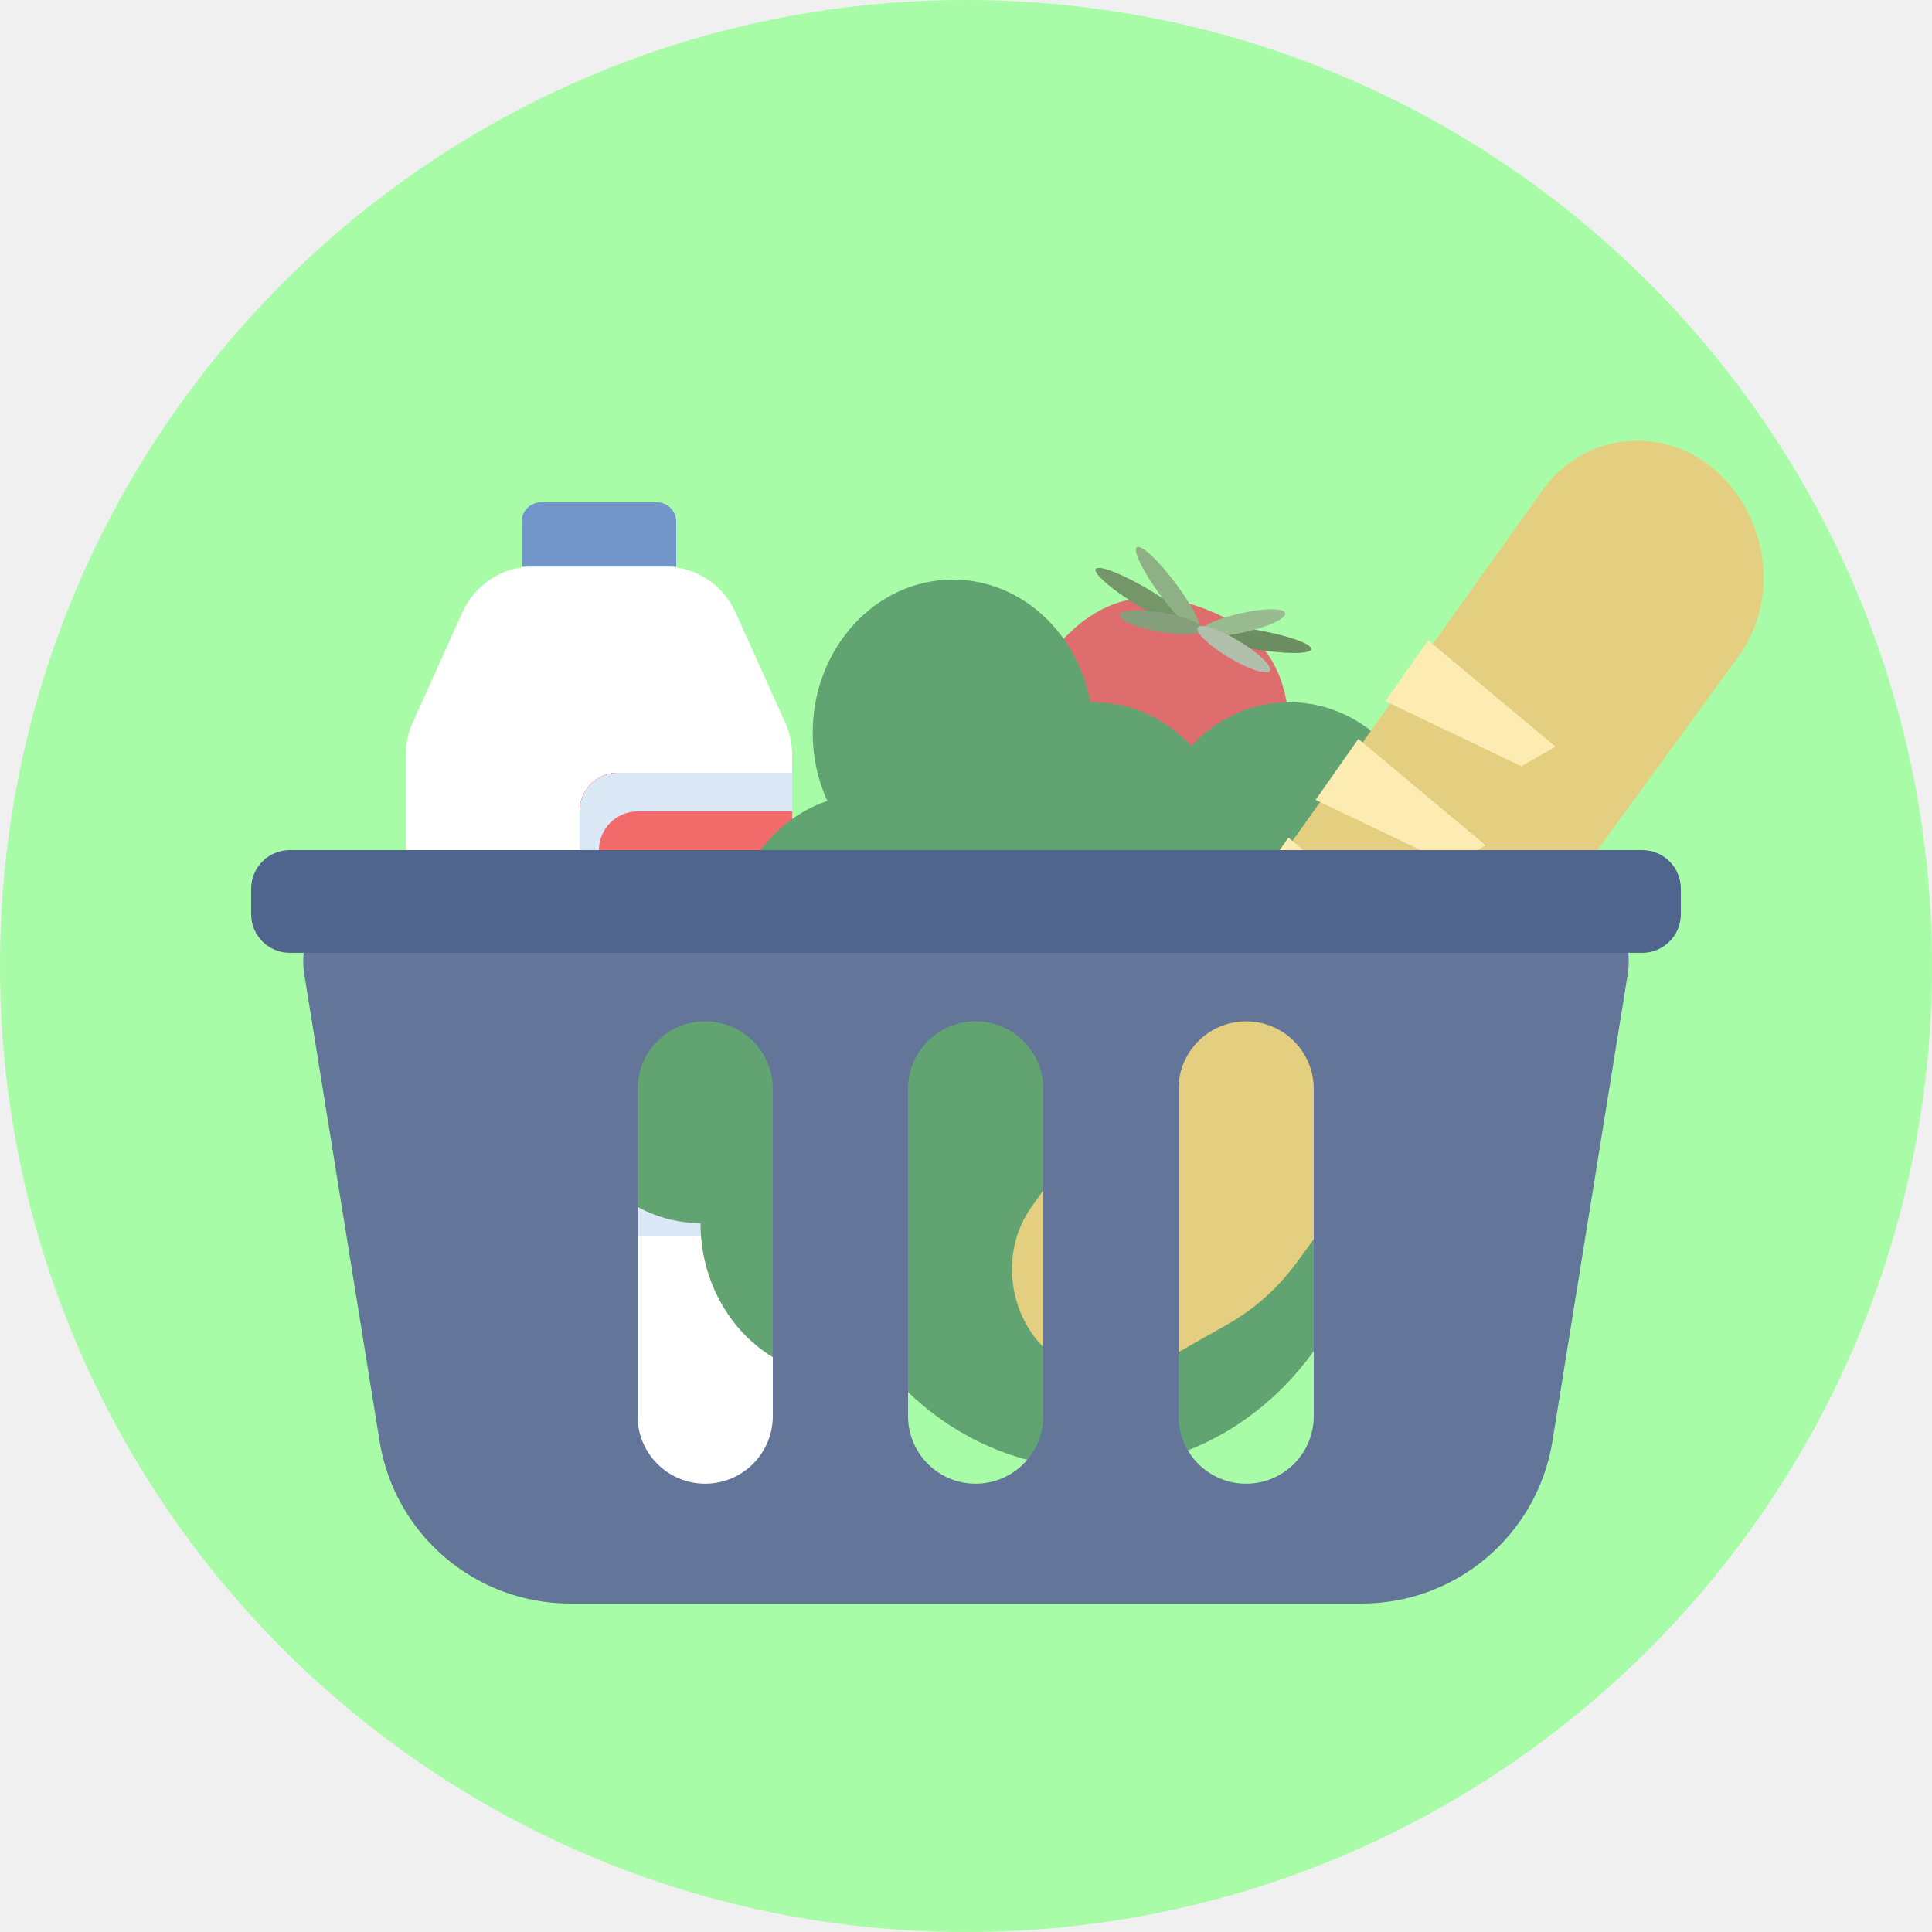
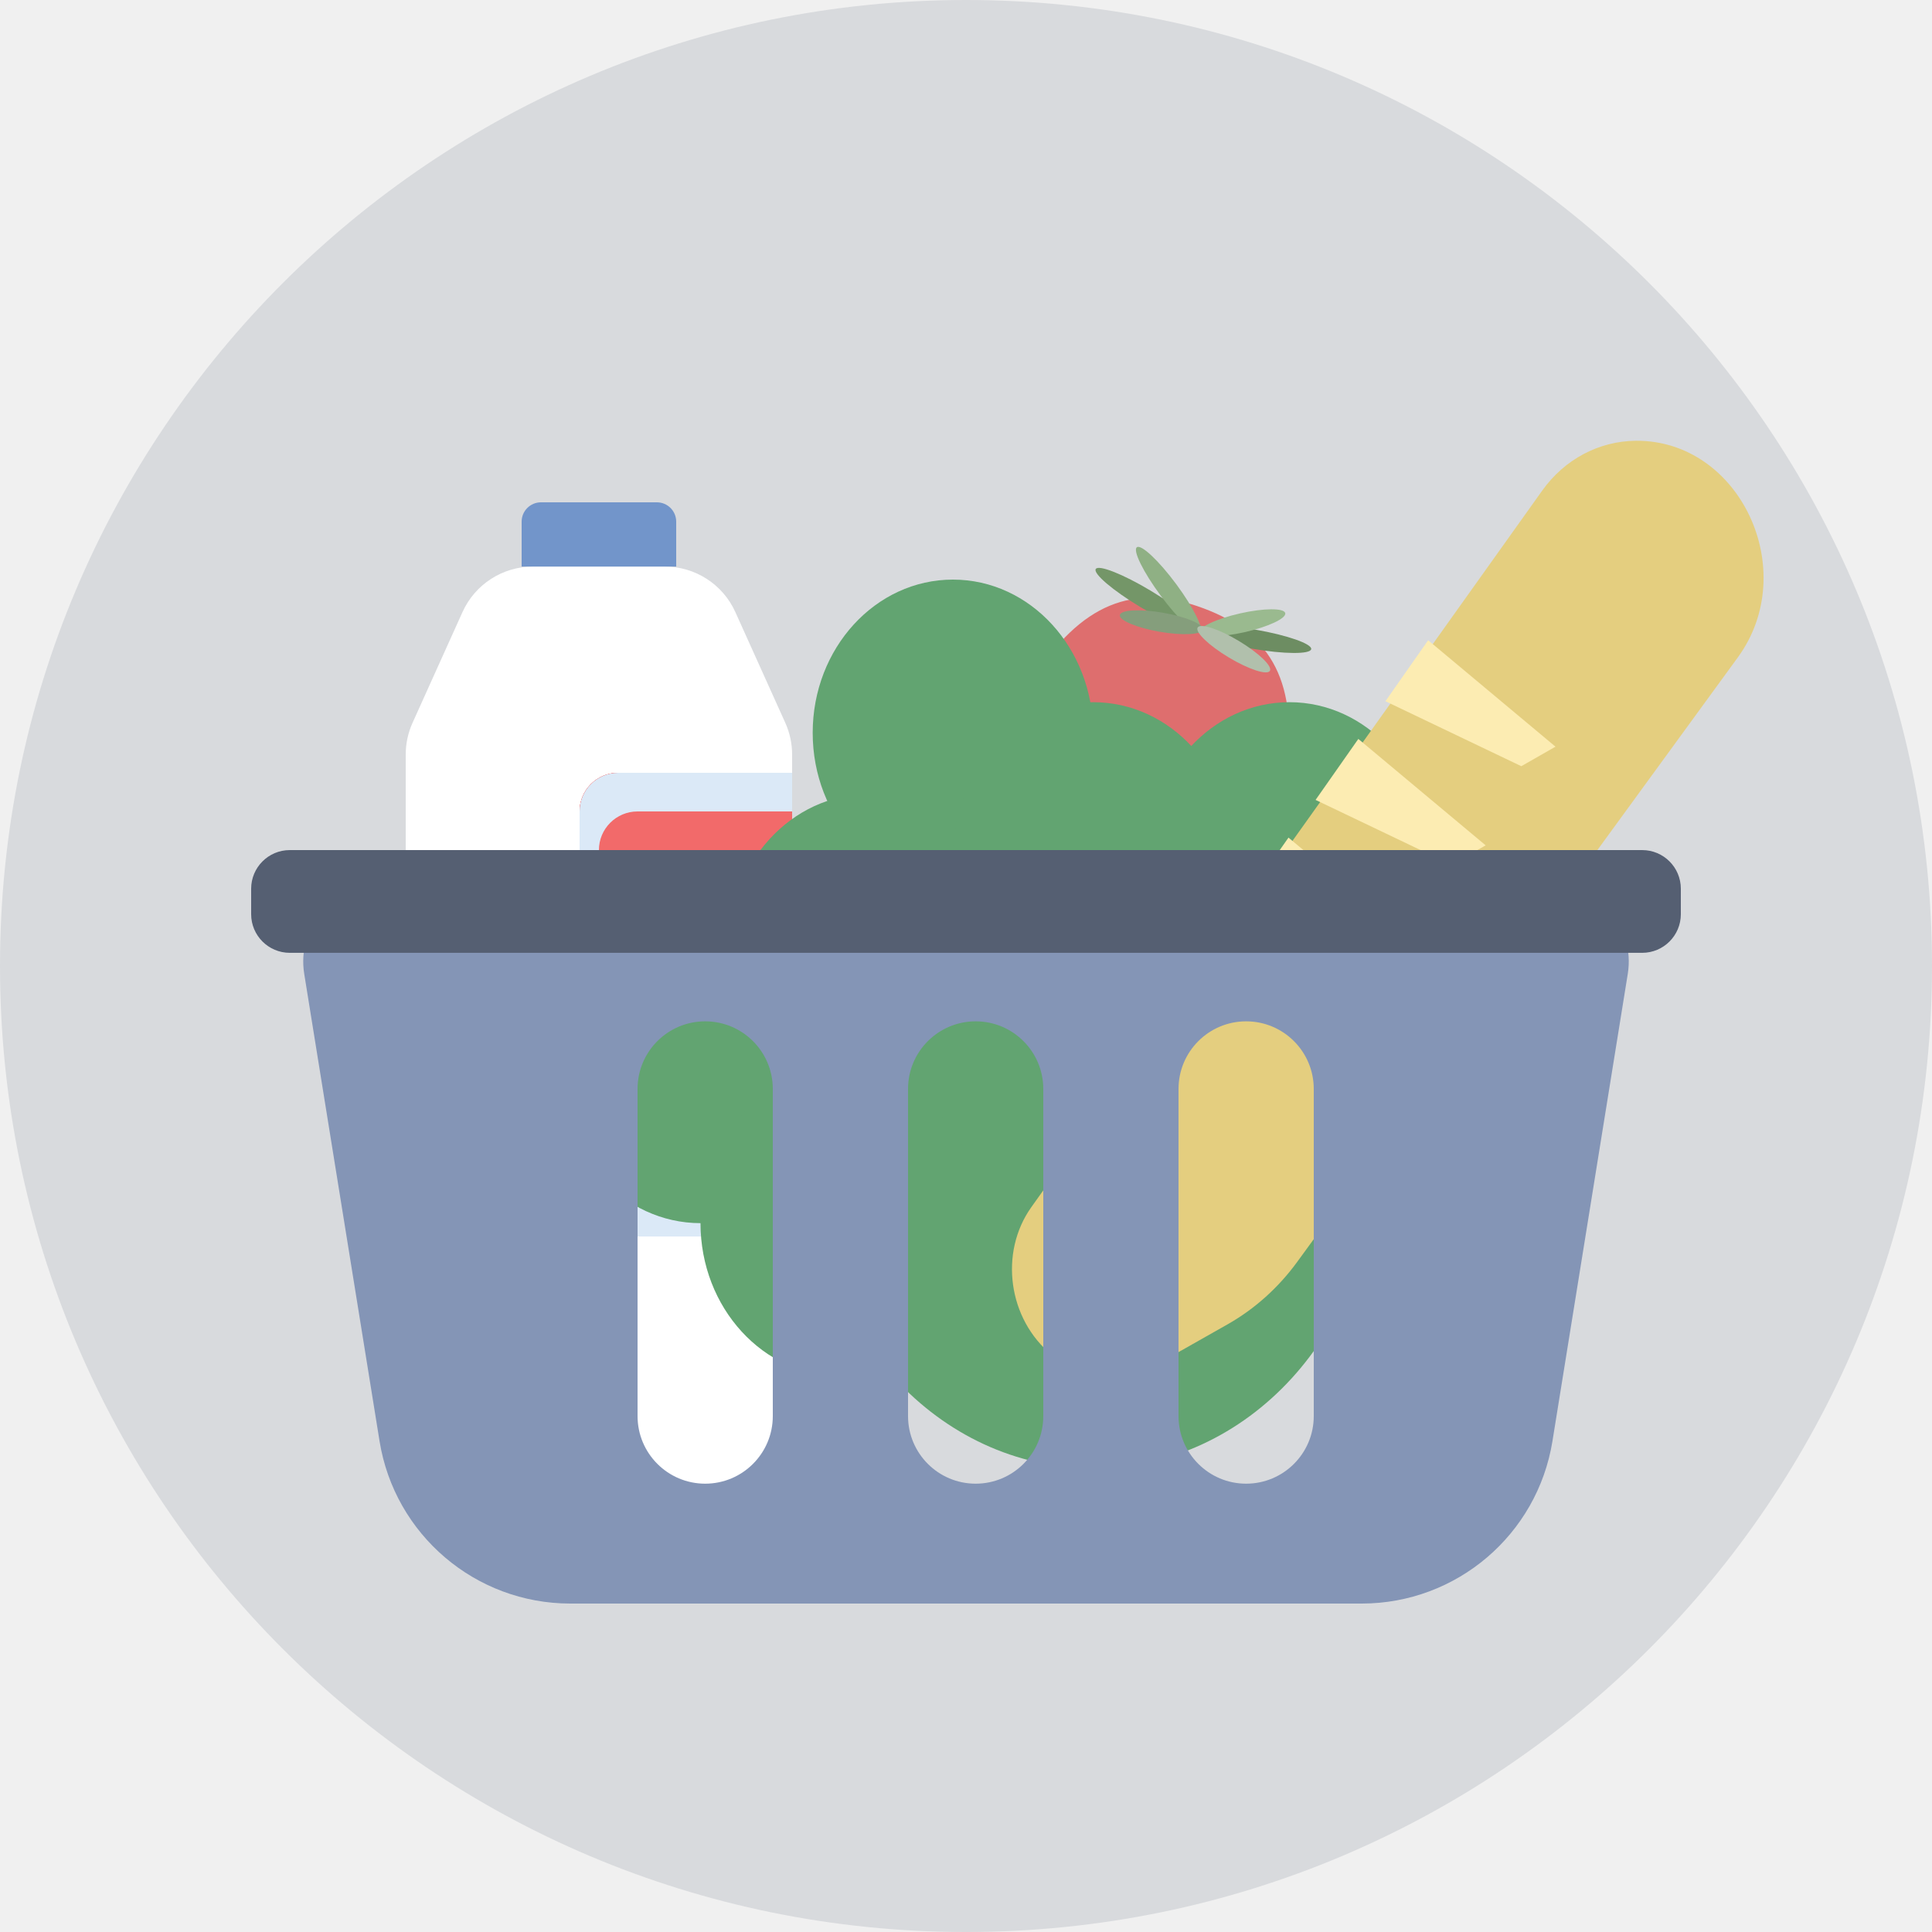
<svg xmlns="http://www.w3.org/2000/svg" width="100" height="100" viewBox="0 0 100 100" fill="none">
  <g id="favicon-grocery" clip-path="url(#clip0_1_2)">
-     <circle id="background" cx="50" cy="50" r="50" fill="#A9FCA7" />
+     <circle id="background" cx="50" cy="50" r="50" fill="#D8DADD" />
    <g id="milk">
-       <path id="Rectangle 6" d="M23.938 31.682C24.584 30.248 26.011 29.326 27.584 29.326H34.416C35.989 29.326 37.416 30.248 38.062 31.682L40.646 37.411C40.88 37.928 41 38.489 41 39.056V75C41 76.105 40.105 77 39 77H23C21.895 77 21 76.105 21 75V39.056C21 38.489 21.12 37.928 21.354 37.411L23.938 31.682Z" fill="white" />
+       <path id="Rectangle 6" d="M23.938 31.682C24.584 30.248 26.011 29.326 27.584 29.326H34.416C35.989 29.326 37.416 30.248 38.062 31.682L40.646 37.411C40.879 37.928 41 38.489 41 39.056V75C41 76.105 40.105 77 39 77H23C21.895 77 21 76.105 21 75V39.056C21 38.489 21.12 37.928 21.354 37.411L23.938 31.682Z" fill="white" />
      <g id="Rectangle 7">
        <path d="M30 42C30 40.895 30.895 40 32 40H41V64H32C30.895 64 30 63.105 30 62V42Z" fill="#F26A6A" />
        <path d="M30 42C30 40.895 30.895 40 32 40H41V64H32C30.895 64 30 63.105 30 62V42Z" fill="#F26A6A" />
        <path d="M30 42C30 40.895 30.895 40 32 40H41V64H32C30.895 64 30 63.105 30 62V42Z" fill="#F26A6A" />
        <path d="M30 42C30 40.895 30.895 40 32 40H41V64H32C30.895 64 30 63.105 30 62V42Z" fill="#F26A6A" />
        <path d="M30 42C30 40.895 30.895 40 32 40H41V64H32C30.895 64 30 63.105 30 62V42Z" fill="#DBE9F7" />
      </g>
      <path id="Rectangle 8" d="M31 44C31 42.895 31.895 42 33 42H41V61H33C31.895 61 31 60.105 31 59V44Z" fill="#F26A6A" />
      <path id="Rectangle 9" d="M27 27C27 26.448 27.448 26 28 26H34C34.552 26 35 26.448 35 27V29.326H27V27Z" fill="#7295CA" />
    </g>
    <g id="tomato">
      <path id="Ellipse 11" d="M66.578 40.015C67.193 35.442 65.906 32.83 62.282 31.483C58.659 30.135 55.945 31.26 53.456 35.135C52.108 38.759 54.106 43.379 57.577 44.136C60.667 45.818 65.231 43.638 66.578 40.015Z" fill="#DE6E6E" />
      <ellipse id="Ellipse 12" cx="59.288" cy="30.995" rx="3" ry="0.5" transform="rotate(30.9452 59.2878 30.9951)" fill="#749668" />
      <ellipse id="Ellipse 13" rx="3" ry="0.5" transform="matrix(0.985257 0.171079 0.171079 -0.985257 64.9116 33.0863)" fill="#6D8D62" />
      <ellipse id="Ellipse 14" rx="2.273" ry="0.5" transform="matrix(0.975615 -0.219488 -0.219488 -0.975615 64.3074 32.2346)" fill="#9ABA8F" />
      <ellipse id="Ellipse 15" cx="60.48" cy="30.534" rx="2.749" ry="0.5" transform="rotate(53.4747 60.4796 30.5344)" fill="#8FB084" />
      <ellipse id="Ellipse 16" rx="2.18" ry="0.5" transform="matrix(0.985257 0.171079 0.171079 -0.985257 60.1102 32.2076)" fill="#859E7C" />
      <ellipse id="Ellipse 17" cx="63.859" cy="33.602" rx="2.18" ry="0.5" transform="rotate(-149.055 63.8594 33.6018)" fill="#B1C0AC" />
    </g>
    <g id="lettuce">
      <ellipse id="Ellipse 3" cx="56.581" cy="60.138" rx="14.516" ry="15.862" fill="#62A471" />
      <ellipse id="Ellipse 4" cx="36.258" cy="55.379" rx="7.258" ry="7.931" fill="#62A471" />
      <ellipse id="Ellipse 5" cx="44.968" cy="49.035" rx="7.258" ry="7.931" fill="#62A471" />
      <ellipse id="Ellipse 6" cx="49.323" cy="37.931" rx="7.258" ry="7.931" fill="#62A471" />
      <ellipse id="Ellipse 7" cx="56.581" cy="44.276" rx="7.258" ry="7.931" fill="#62A471" />
      <ellipse id="Ellipse 9" cx="66.742" cy="44.276" rx="7.258" ry="7.931" fill="#62A471" />
      <ellipse id="Ellipse 10" cx="66.742" cy="52.207" rx="7.258" ry="7.931" fill="#62A471" />
      <ellipse id="Ellipse 8" cx="43.516" cy="63.31" rx="7.258" ry="7.931" fill="#62A471" />
    </g>
    <g id="bread">
-       <path id="Rectangle 10" d="M84.678 22.814C82.761 22.828 80.978 23.776 79.824 25.394L53.386 62.476C51.702 64.838 52.181 68.29 54.448 70.135V70.135C56.022 71.416 58.114 71.619 59.815 70.656L63.537 68.549C64.939 67.755 66.167 66.654 67.144 65.314L89.95 34.026C93.232 29.523 90.059 22.774 84.678 22.814V22.814Z" fill="#E4CE7F" />
+       <path id="Rectangle 10" d="M84.678 22.814C82.761 22.828 80.978 23.776 79.824 25.394L53.386 62.476C51.702 64.838 52.181 68.29 54.448 70.135C56.022 71.416 58.114 71.619 59.815 70.656L63.537 68.549C64.939 67.755 66.167 66.654 67.144 65.314L89.95 34.026C93.232 29.523 90.059 22.774 84.678 22.814Z" fill="#E4CE7F" />
      <path id="Rectangle 13" d="M70.307 38.247L76.897 43.755L75.128 44.765L68.094 41.403L70.307 38.247Z" fill="#FCECB2" />
      <path id="Rectangle 12" d="M66.692 43.354L73.283 48.863L71.513 49.872L64.48 46.51L66.692 43.354Z" fill="#FCECB2" />
      <path id="Rectangle 11" d="M73.921 33.139L80.512 38.648L78.742 39.658L71.709 36.295L73.921 33.139Z" fill="#FCECB2" />
    </g>
    <g id="basket">
-       <path id="Subtract" fill-rule="evenodd" clip-rule="evenodd" d="M19.696 45.773C17.233 45.773 15.355 47.977 15.747 50.409L19.645 74.591C20.426 79.437 24.609 83 29.517 83H70.483C75.391 83 79.574 79.437 80.355 74.591L84.253 50.409C84.645 47.977 82.767 45.773 80.304 45.773H19.696ZM50.5 52.864C48.567 52.864 47 54.431 47 56.364V73.296C47 75.228 48.567 76.795 50.5 76.795C52.433 76.795 54 75.228 54 73.296V56.364C54 54.431 52.433 52.864 50.5 52.864ZM61 56.364C61 54.431 62.567 52.864 64.5 52.864C66.433 52.864 68 54.431 68 56.364V73.296C68 75.228 66.433 76.795 64.5 76.795C62.567 76.795 61 75.228 61 73.296V56.364ZM36.5 52.864C34.567 52.864 33 54.431 33 56.364V73.296C33 75.228 34.567 76.795 36.5 76.795C38.433 76.795 40 75.228 40 73.296V56.364C40 54.431 38.433 52.864 36.5 52.864Z" fill="#63769A" />
-       <rect id="Rectangle 5" x="13" y="49.318" width="5.318" height="74" rx="2" transform="rotate(-90 13 49.3182)" fill="#50658D" />
+       <path id="Subtract" fill-rule="evenodd" clip-rule="evenodd" d="M19.696 45.773C17.233 45.773 15.355 47.977 15.747 50.409L19.645 74.591C20.426 79.437 24.609 83 29.517 83H70.483C75.391 83 79.574 79.437 80.355 74.591L84.253 50.409C84.645 47.977 82.767 45.773 80.304 45.773H19.696ZM50.5 52.864C48.567 52.864 47 54.431 47 56.364V73.296C47 75.228 48.567 76.795 50.5 76.795C52.433 76.795 54 75.228 54 73.296V56.364C54 54.431 52.433 52.864 50.5 52.864ZM61 56.364C61 54.431 62.567 52.864 64.5 52.864C66.433 52.864 68 54.431 68 56.364V73.296C68 75.228 66.433 76.795 64.5 76.795C62.567 76.795 61 75.228 61 73.296V56.364ZM36.5 52.864C34.567 52.864 33 54.431 33 56.364V73.296C33 75.228 34.567 76.795 36.5 76.795C38.433 76.795 40 75.228 40 73.296V56.364C40 54.431 38.433 52.864 36.5 52.864Z" fill="#8495B6" />
+       <rect id="Rectangle 5" x="13" y="49.318" width="5.318" height="74" rx="2" transform="rotate(-90 13 49.3182)" fill="#555F72" />
    </g>
  </g>
  <defs>
    <clipPath id="clip0_1_2">
      <rect width="100" height="100" fill="white" />
    </clipPath>
  </defs>
</svg>
